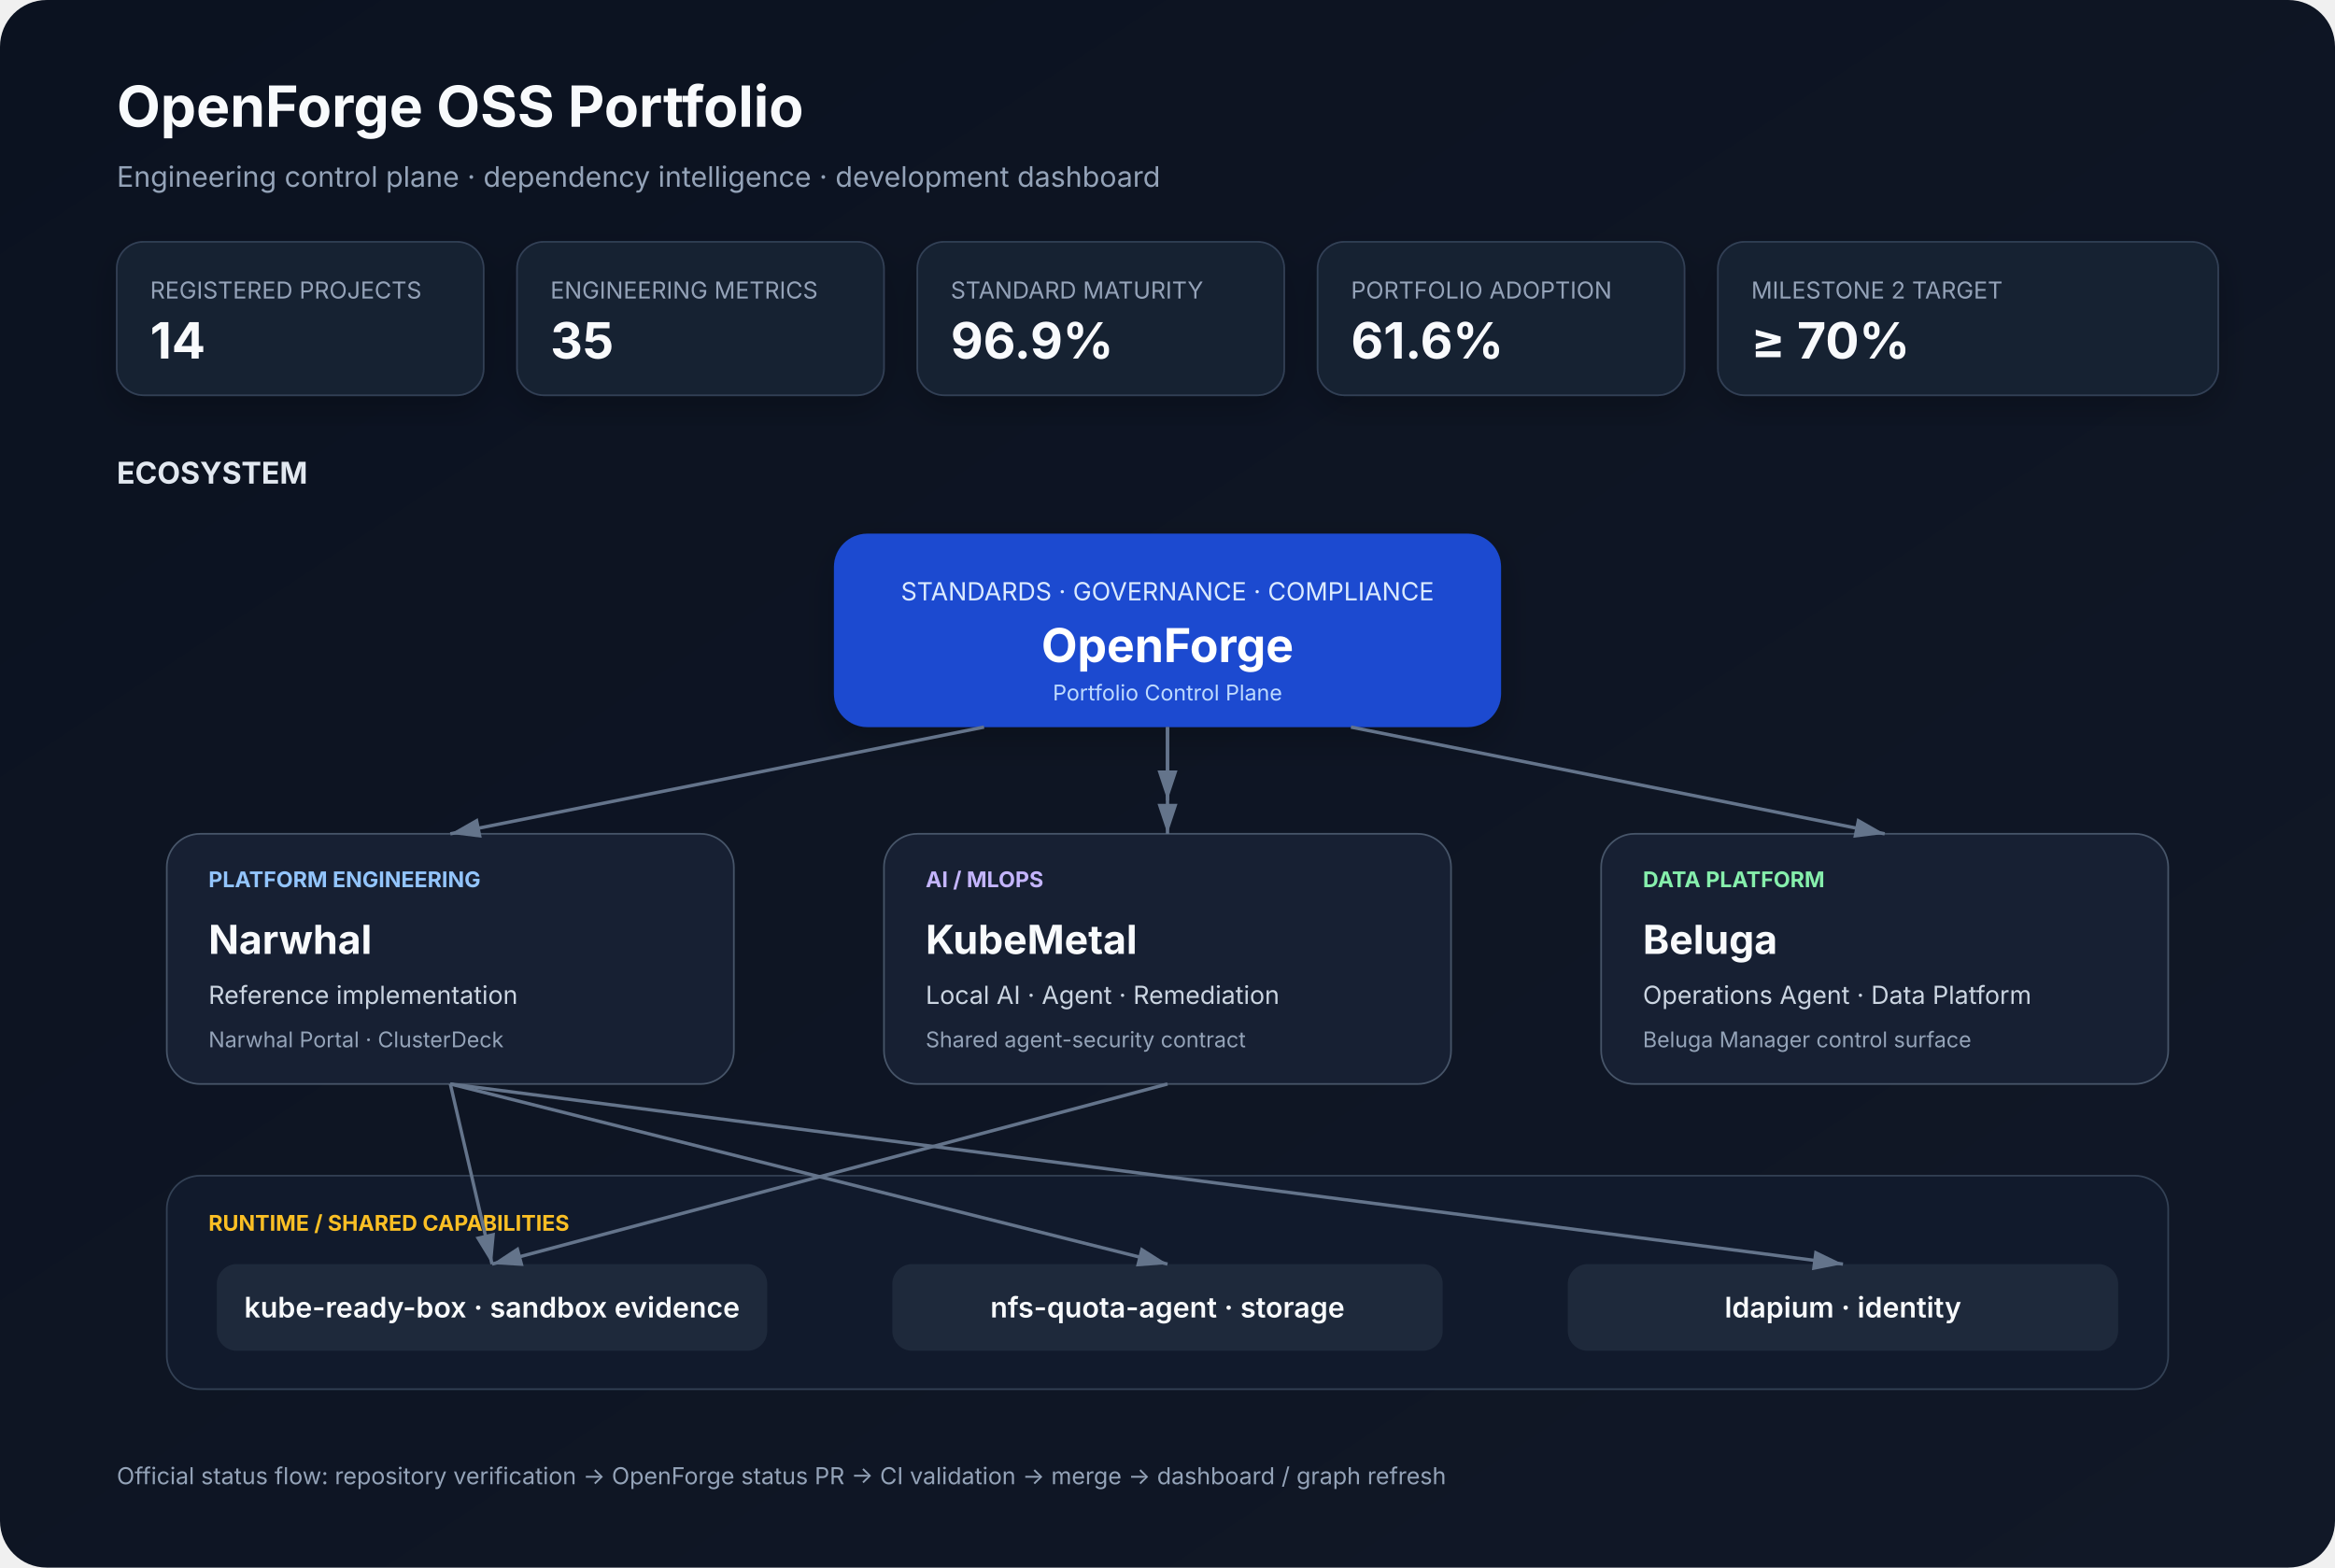
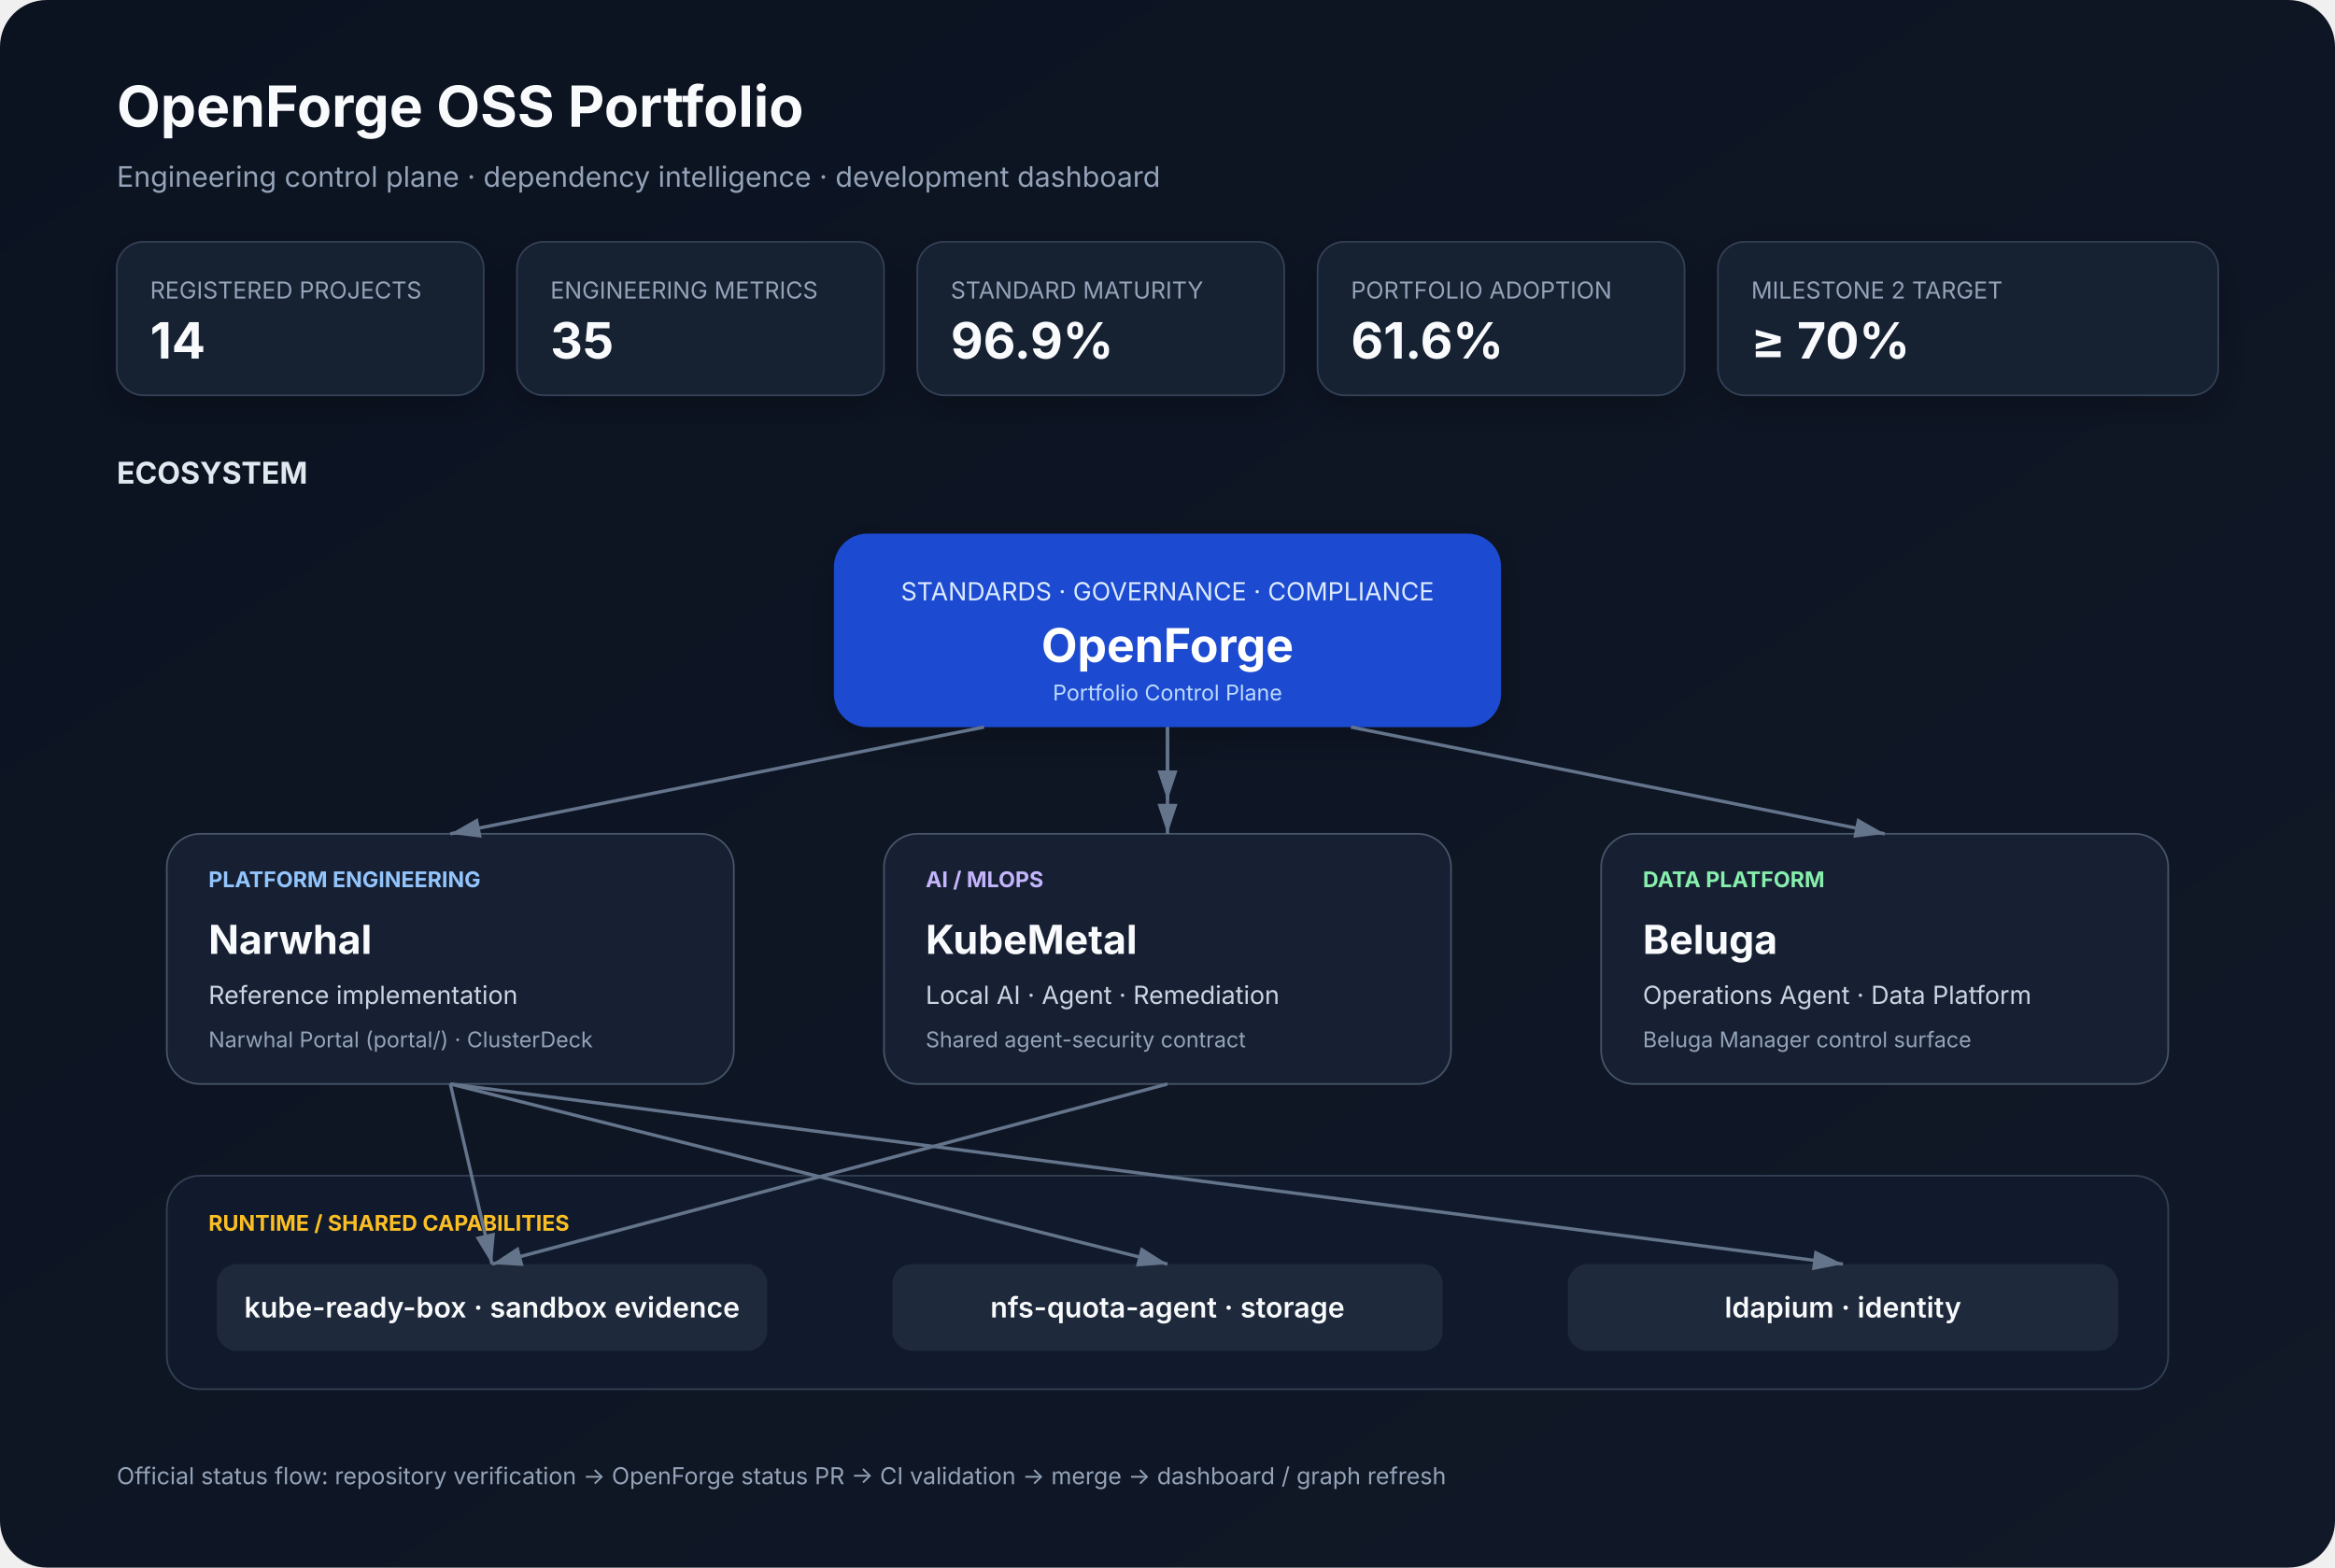
<svg xmlns="http://www.w3.org/2000/svg" width="1400" height="940" viewBox="0 0 1400 940" role="img" aria-labelledby="title desc">
  <defs>
    <linearGradient id="bg" x1="0" y1="0" x2="1" y2="1">
      <stop offset="0" stop-color="#0b1220" />
      <stop offset="1" stop-color="#111827" />
    </linearGradient>
    <filter id="shadow" x="-20%" y="-20%" width="140%" height="140%">
      <feDropShadow dx="0" dy="8" stdDeviation="10" flood-opacity="0.22" />
    </filter>
    <marker id="arrow" markerWidth="10" markerHeight="10" refX="9" refY="3" orient="auto" markerUnits="strokeWidth">
      <path d="M0,0 L0,6 L9,3 z" fill="#64748b" />
    </marker>
  </defs>
  <rect width="1400" height="940" rx="28" fill="url(#bg)" />
  <text x="70" y="76" fill="#f8fafc" font-family="Inter, Arial, sans-serif" font-size="34" font-weight="700">OpenForge OSS Portfolio</text>
  <text x="70" y="112" fill="#94a3b8" font-family="Inter, Arial, sans-serif" font-size="17">Engineering control plane · dependency intelligence · development dashboard</text>
  <g font-family="Inter, Arial, sans-serif" filter="url(#shadow)">
    <g transform="translate(70 145)">
      <rect width="220" height="92" rx="16" fill="#172033" stroke="#334155" />
      <text x="20" y="34" fill="#94a3b8" font-size="14">REGISTERED PROJECTS</text>
      <text x="20" y="70" fill="#f8fafc" font-size="30" font-weight="700">14</text>
    </g>
    <g transform="translate(310 145)">
      <rect width="220" height="92" rx="16" fill="#172033" stroke="#334155" />
      <text x="20" y="34" fill="#94a3b8" font-size="14">ENGINEERING METRICS</text>
      <text x="20" y="70" fill="#f8fafc" font-size="30" font-weight="700">35</text>
    </g>
    <g transform="translate(550 145)">
      <rect width="220" height="92" rx="16" fill="#172033" stroke="#334155" />
      <text x="20" y="34" fill="#94a3b8" font-size="14">STANDARD MATURITY</text>
      <text x="20" y="70" fill="#f8fafc" font-size="30" font-weight="700">96.9%</text>
    </g>
    <g transform="translate(790 145)">
      <rect width="220" height="92" rx="16" fill="#172033" stroke="#334155" />
      <text x="20" y="34" fill="#94a3b8" font-size="14">PORTFOLIO ADOPTION</text>
      <text x="20" y="70" fill="#f8fafc" font-size="30" font-weight="700">61.6%</text>
    </g>
    <g transform="translate(1030 145)">
      <rect width="300" height="92" rx="16" fill="#172033" stroke="#334155" />
      <text x="20" y="34" fill="#94a3b8" font-size="14">MILESTONE 2 TARGET</text>
      <text x="20" y="70" fill="#f8fafc" font-size="30" font-weight="700">≥ 70%</text>
    </g>
  </g>
  <g font-family="Inter, Arial, sans-serif">
    <text x="70" y="290" fill="#e2e8f0" font-size="18" font-weight="700">ECOSYSTEM</text>
    <rect x="500" y="320" width="400" height="116" rx="20" fill="#1d4ed8" opacity="0.95" filter="url(#shadow)" />
    <text x="700" y="360" text-anchor="middle" fill="#dbeafe" font-size="15">STANDARDS · GOVERNANCE · COMPLIANCE</text>
    <text x="700" y="397" text-anchor="middle" fill="#ffffff" font-size="28" font-weight="700">OpenForge</text>
    <text x="700" y="420" text-anchor="middle" fill="#bfdbfe" font-size="13">Portfolio Control Plane</text>
    <line x1="700" y1="436" x2="700" y2="480" stroke="#64748b" stroke-width="2" marker-end="url(#arrow)" />
    <rect x="100" y="500" width="340" height="150" rx="20" fill="#172033" stroke="#475569" />
    <text x="125" y="532" fill="#93c5fd" font-size="13" font-weight="700">PLATFORM ENGINEERING</text>
    <text x="125" y="572" fill="#f8fafc" font-size="24" font-weight="700">Narwhal</text>
    <text x="125" y="602" fill="#cbd5e1" font-size="15">Reference implementation</text>
-     <text x="125" y="628" fill="#94a3b8" font-size="13">Narwhal Portal · ClusterDeck</text>
+     <text x="125" y="628" fill="#94a3b8" font-size="13">Narwhal Portal (portal/) · ClusterDeck</text>
    <rect x="530" y="500" width="340" height="150" rx="20" fill="#172033" stroke="#475569" />
    <text x="555" y="532" fill="#c4b5fd" font-size="13" font-weight="700">AI / MLOPS</text>
    <text x="555" y="572" fill="#f8fafc" font-size="24" font-weight="700">KubeMetal</text>
    <text x="555" y="602" fill="#cbd5e1" font-size="15">Local AI · Agent · Remediation</text>
    <text x="555" y="628" fill="#94a3b8" font-size="13">Shared agent-security contract</text>
    <rect x="960" y="500" width="340" height="150" rx="20" fill="#172033" stroke="#475569" />
    <text x="985" y="532" fill="#86efac" font-size="13" font-weight="700">DATA PLATFORM</text>
    <text x="985" y="572" fill="#f8fafc" font-size="24" font-weight="700">Beluga</text>
    <text x="985" y="602" fill="#cbd5e1" font-size="15">Operations Agent · Data Platform</text>
    <text x="985" y="628" fill="#94a3b8" font-size="13">Beluga Manager control surface</text>
    <line x1="590" y1="436" x2="270" y2="500" stroke="#64748b" stroke-width="2" marker-end="url(#arrow)" />
    <line x1="700" y1="436" x2="700" y2="500" stroke="#64748b" stroke-width="2" marker-end="url(#arrow)" />
    <line x1="810" y1="436" x2="1130" y2="500" stroke="#64748b" stroke-width="2" marker-end="url(#arrow)" />
    <rect x="100" y="705" width="1200" height="128" rx="20" fill="#111a2c" stroke="#334155" />
    <text x="125" y="738" fill="#fbbf24" font-size="13" font-weight="700">RUNTIME / SHARED CAPABILITIES</text>
    <rect x="130" y="758" width="330" height="52" rx="12" fill="#1e293b" />
    <text x="295" y="790" text-anchor="middle" fill="#f8fafc" font-size="17" font-weight="600">kube-ready-box · sandbox evidence</text>
    <rect x="535" y="758" width="330" height="52" rx="12" fill="#1e293b" />
    <text x="700" y="790" text-anchor="middle" fill="#f8fafc" font-size="17" font-weight="600">nfs-quota-agent · storage</text>
    <rect x="940" y="758" width="330" height="52" rx="12" fill="#1e293b" />
    <text x="1105" y="790" text-anchor="middle" fill="#f8fafc" font-size="17" font-weight="600">ldapium · identity</text>
    <line x1="270" y1="650" x2="295" y2="758" stroke="#64748b" stroke-width="2" marker-end="url(#arrow)" />
    <line x1="700" y1="650" x2="295" y2="758" stroke="#64748b" stroke-width="2" marker-end="url(#arrow)" />
    <line x1="270" y1="650" x2="700" y2="758" stroke="#64748b" stroke-width="2" marker-end="url(#arrow)" />
    <line x1="270" y1="650" x2="1105" y2="758" stroke="#64748b" stroke-width="2" marker-end="url(#arrow)" />
    <text x="70" y="890" fill="#94a3b8" font-size="14">Official status flow: repository verification → OpenForge status PR → CI validation → merge → dashboard / graph refresh</text>
  </g>
</svg>
